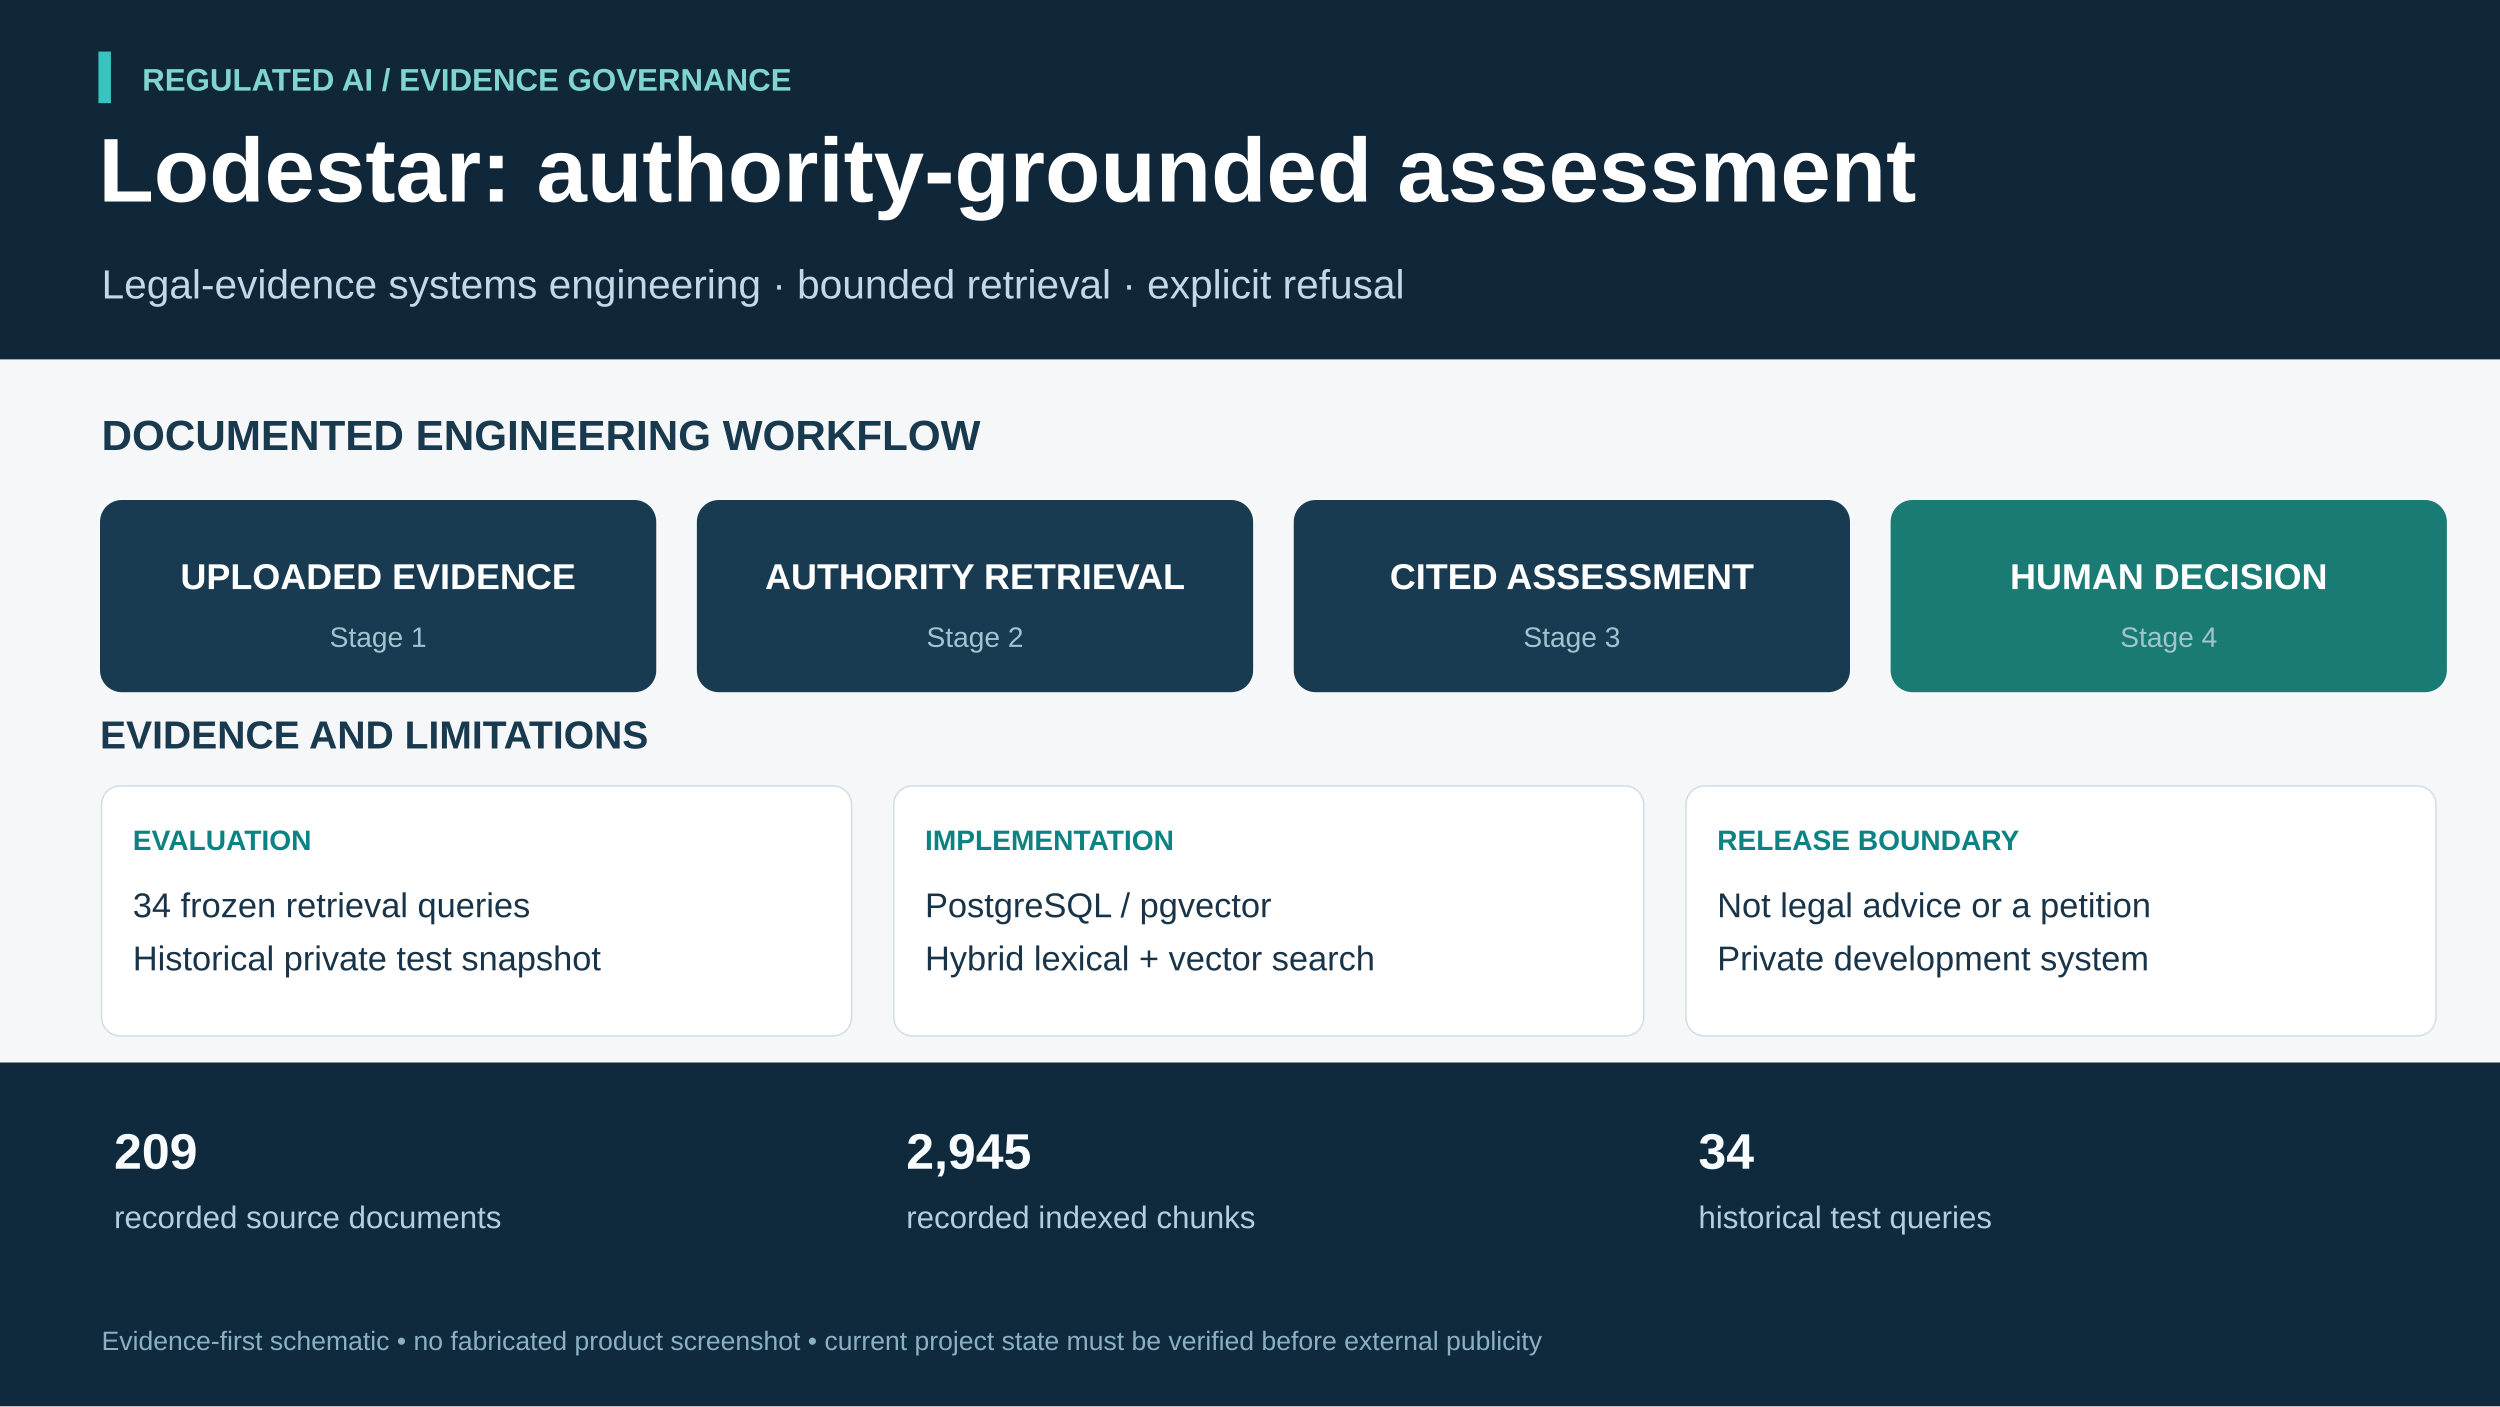
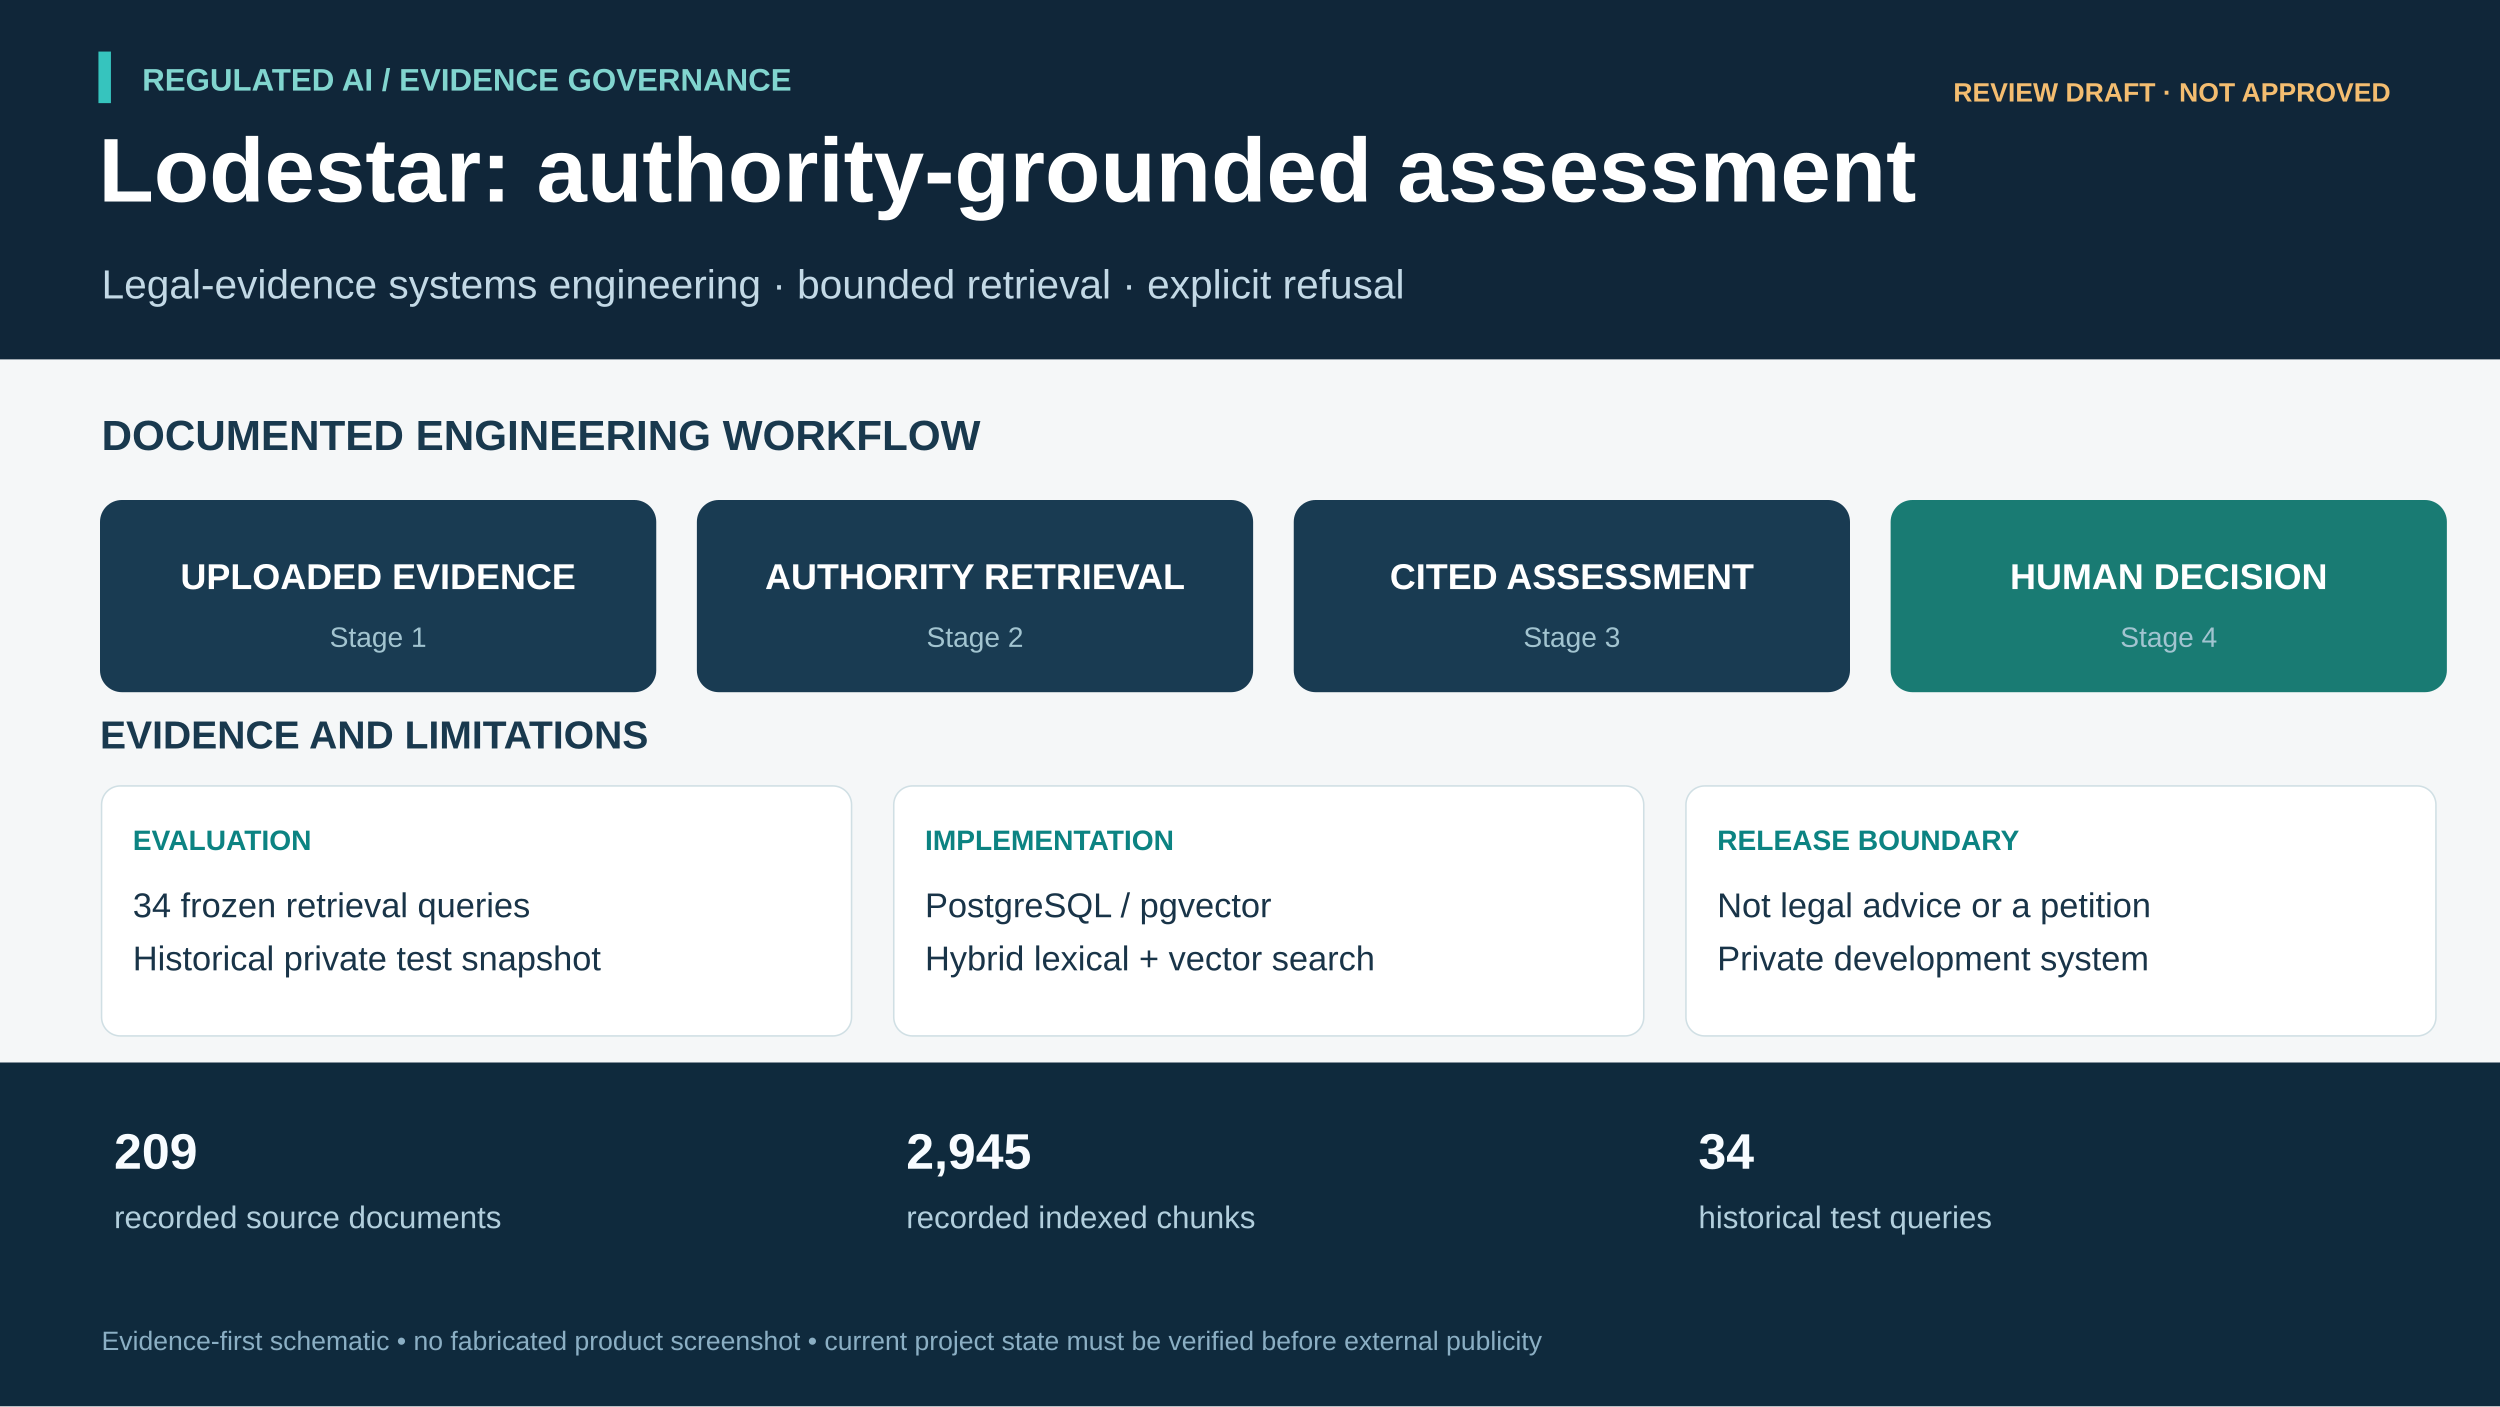
<svg xmlns="http://www.w3.org/2000/svg" width="1600" height="900" viewBox="0 0 1600 900" role="img" aria-label="Lodestar: authority-grounded assessment technical engineering evidence overview">
  <rect width="1600" height="900" fill="#f5f7f8" />
  <rect width="1600" height="230" fill="#102639" />
  <rect x="63" y="33" width="8" height="33" fill="#36c4be" />
  <text x="91" y="58" fill="#81d5cf" font-family="Arial" font-size="20" font-weight="700">REGULATED AI / EVIDENCE GOVERNANCE</text>
  <text x="63" y="129" fill="#fff" font-family="Arial" font-size="58" font-weight="700">Lodestar: authority-grounded assessment</text>
  <text x="65" y="191" fill="#c3d9e6" font-family="Arial" font-size="26">Legal-evidence systems engineering · bounded retrieval · explicit refusal</text>
  <text x="65" y="288" fill="#19394e" font-family="Arial" font-size="27" font-weight="700">DOCUMENTED ENGINEERING WORKFLOW</text>
  <rect x="64" y="320" width="356" height="123" rx="14" fill="#193b52" />
  <text x="242" y="377" fill="#fff" font-family="Arial" font-size="23" font-weight="700" text-anchor="middle">UPLOADED EVIDENCE</text>
  <text x="242" y="414" fill="#a2c4d0" font-size="18" font-family="Arial" text-anchor="middle">Stage 1</text>
  <rect x="446" y="320" width="356" height="123" rx="14" fill="#193b52" />
  <text x="624" y="377" fill="#fff" font-family="Arial" font-size="23" font-weight="700" text-anchor="middle">AUTHORITY RETRIEVAL</text>
  <text x="624" y="414" fill="#a2c4d0" font-size="18" font-family="Arial" text-anchor="middle">Stage 2</text>
  <rect x="828" y="320" width="356" height="123" rx="14" fill="#193b52" />
  <text x="1006" y="377" fill="#fff" font-family="Arial" font-size="23" font-weight="700" text-anchor="middle">CITED ASSESSMENT</text>
  <text x="1006" y="414" fill="#a2c4d0" font-size="18" font-family="Arial" text-anchor="middle">Stage 3</text>
  <rect x="1210" y="320" width="356" height="123" rx="14" fill="#197b73" />
  <text x="1388" y="377" fill="#fff" font-family="Arial" font-size="23" font-weight="700" text-anchor="middle">HUMAN DECISION</text>
  <text x="1388" y="414" fill="#a2c4d0" font-size="18" font-family="Arial" text-anchor="middle">Stage 4</text>
  <text x="64" y="479" fill="#19394e" font-family="Arial" font-size="25" font-weight="700">EVIDENCE AND LIMITATIONS</text>
  <rect x="65" y="503" width="480" height="160" rx="12" fill="#ffffff" stroke="#d0dfe4" />
  <text x="85" y="544" fill="#0c8382" font-family="Arial" font-size="18" font-weight="700">EVALUATION</text>
  <text x="85" y="587" fill="#193448" font-family="Arial" font-size="22">34 frozen retrieval queries</text>
  <text x="85" y="621" fill="#193448" font-family="Arial" font-size="22">Historical private test snapshot</text>
  <rect x="572" y="503" width="480" height="160" rx="12" fill="#ffffff" stroke="#d0dfe4" />
  <text x="592" y="544" fill="#0c8382" font-family="Arial" font-size="18" font-weight="700">IMPLEMENTATION</text>
  <text x="592" y="587" fill="#193448" font-family="Arial" font-size="22">PostgreSQL / pgvector</text>
  <text x="592" y="621" fill="#193448" font-family="Arial" font-size="22">Hybrid lexical + vector search</text>
  <rect x="1079" y="503" width="480" height="160" rx="12" fill="#ffffff" stroke="#d0dfe4" />
  <text x="1099" y="544" fill="#0c8382" font-family="Arial" font-size="18" font-weight="700">RELEASE BOUNDARY</text>
  <text x="1099" y="587" fill="#193448" font-family="Arial" font-size="22">Not legal advice or a petition</text>
  <text x="1099" y="621" fill="#193448" font-family="Arial" font-size="22">Private development system</text>
  <rect x="0" y="680" width="1600" height="220" fill="#0f2a3d" />
  <text x="73" y="748" fill="#f8fcff" font-family="Arial" font-size="32" font-weight="700">209</text>
  <text x="73" y="786" fill="#b2cfdd" font-family="Arial" font-size="20">recorded source documents</text>
  <text x="580" y="748" fill="#f8fcff" font-family="Arial" font-size="32" font-weight="700">2,945</text>
  <text x="580" y="786" fill="#b2cfdd" font-family="Arial" font-size="20">recorded indexed chunks</text>
  <text x="1087" y="748" fill="#f8fcff" font-family="Arial" font-size="32" font-weight="700">34</text>
  <text x="1087" y="786" fill="#b2cfdd" font-family="Arial" font-size="20">historical test queries</text>
  <text x="65" y="864" fill="#8bafc4" font-family="Arial" font-size="17">Evidence-first schematic • no fabricated product screenshot • current project state must be verified before external publicity</text>
+   <text x="1530" y="65" text-anchor="end" fill="#f4bd70" font-family="Arial" font-size="17" font-weight="700">REVIEW DRAFT · NOT APPROVED</text>
</svg>
